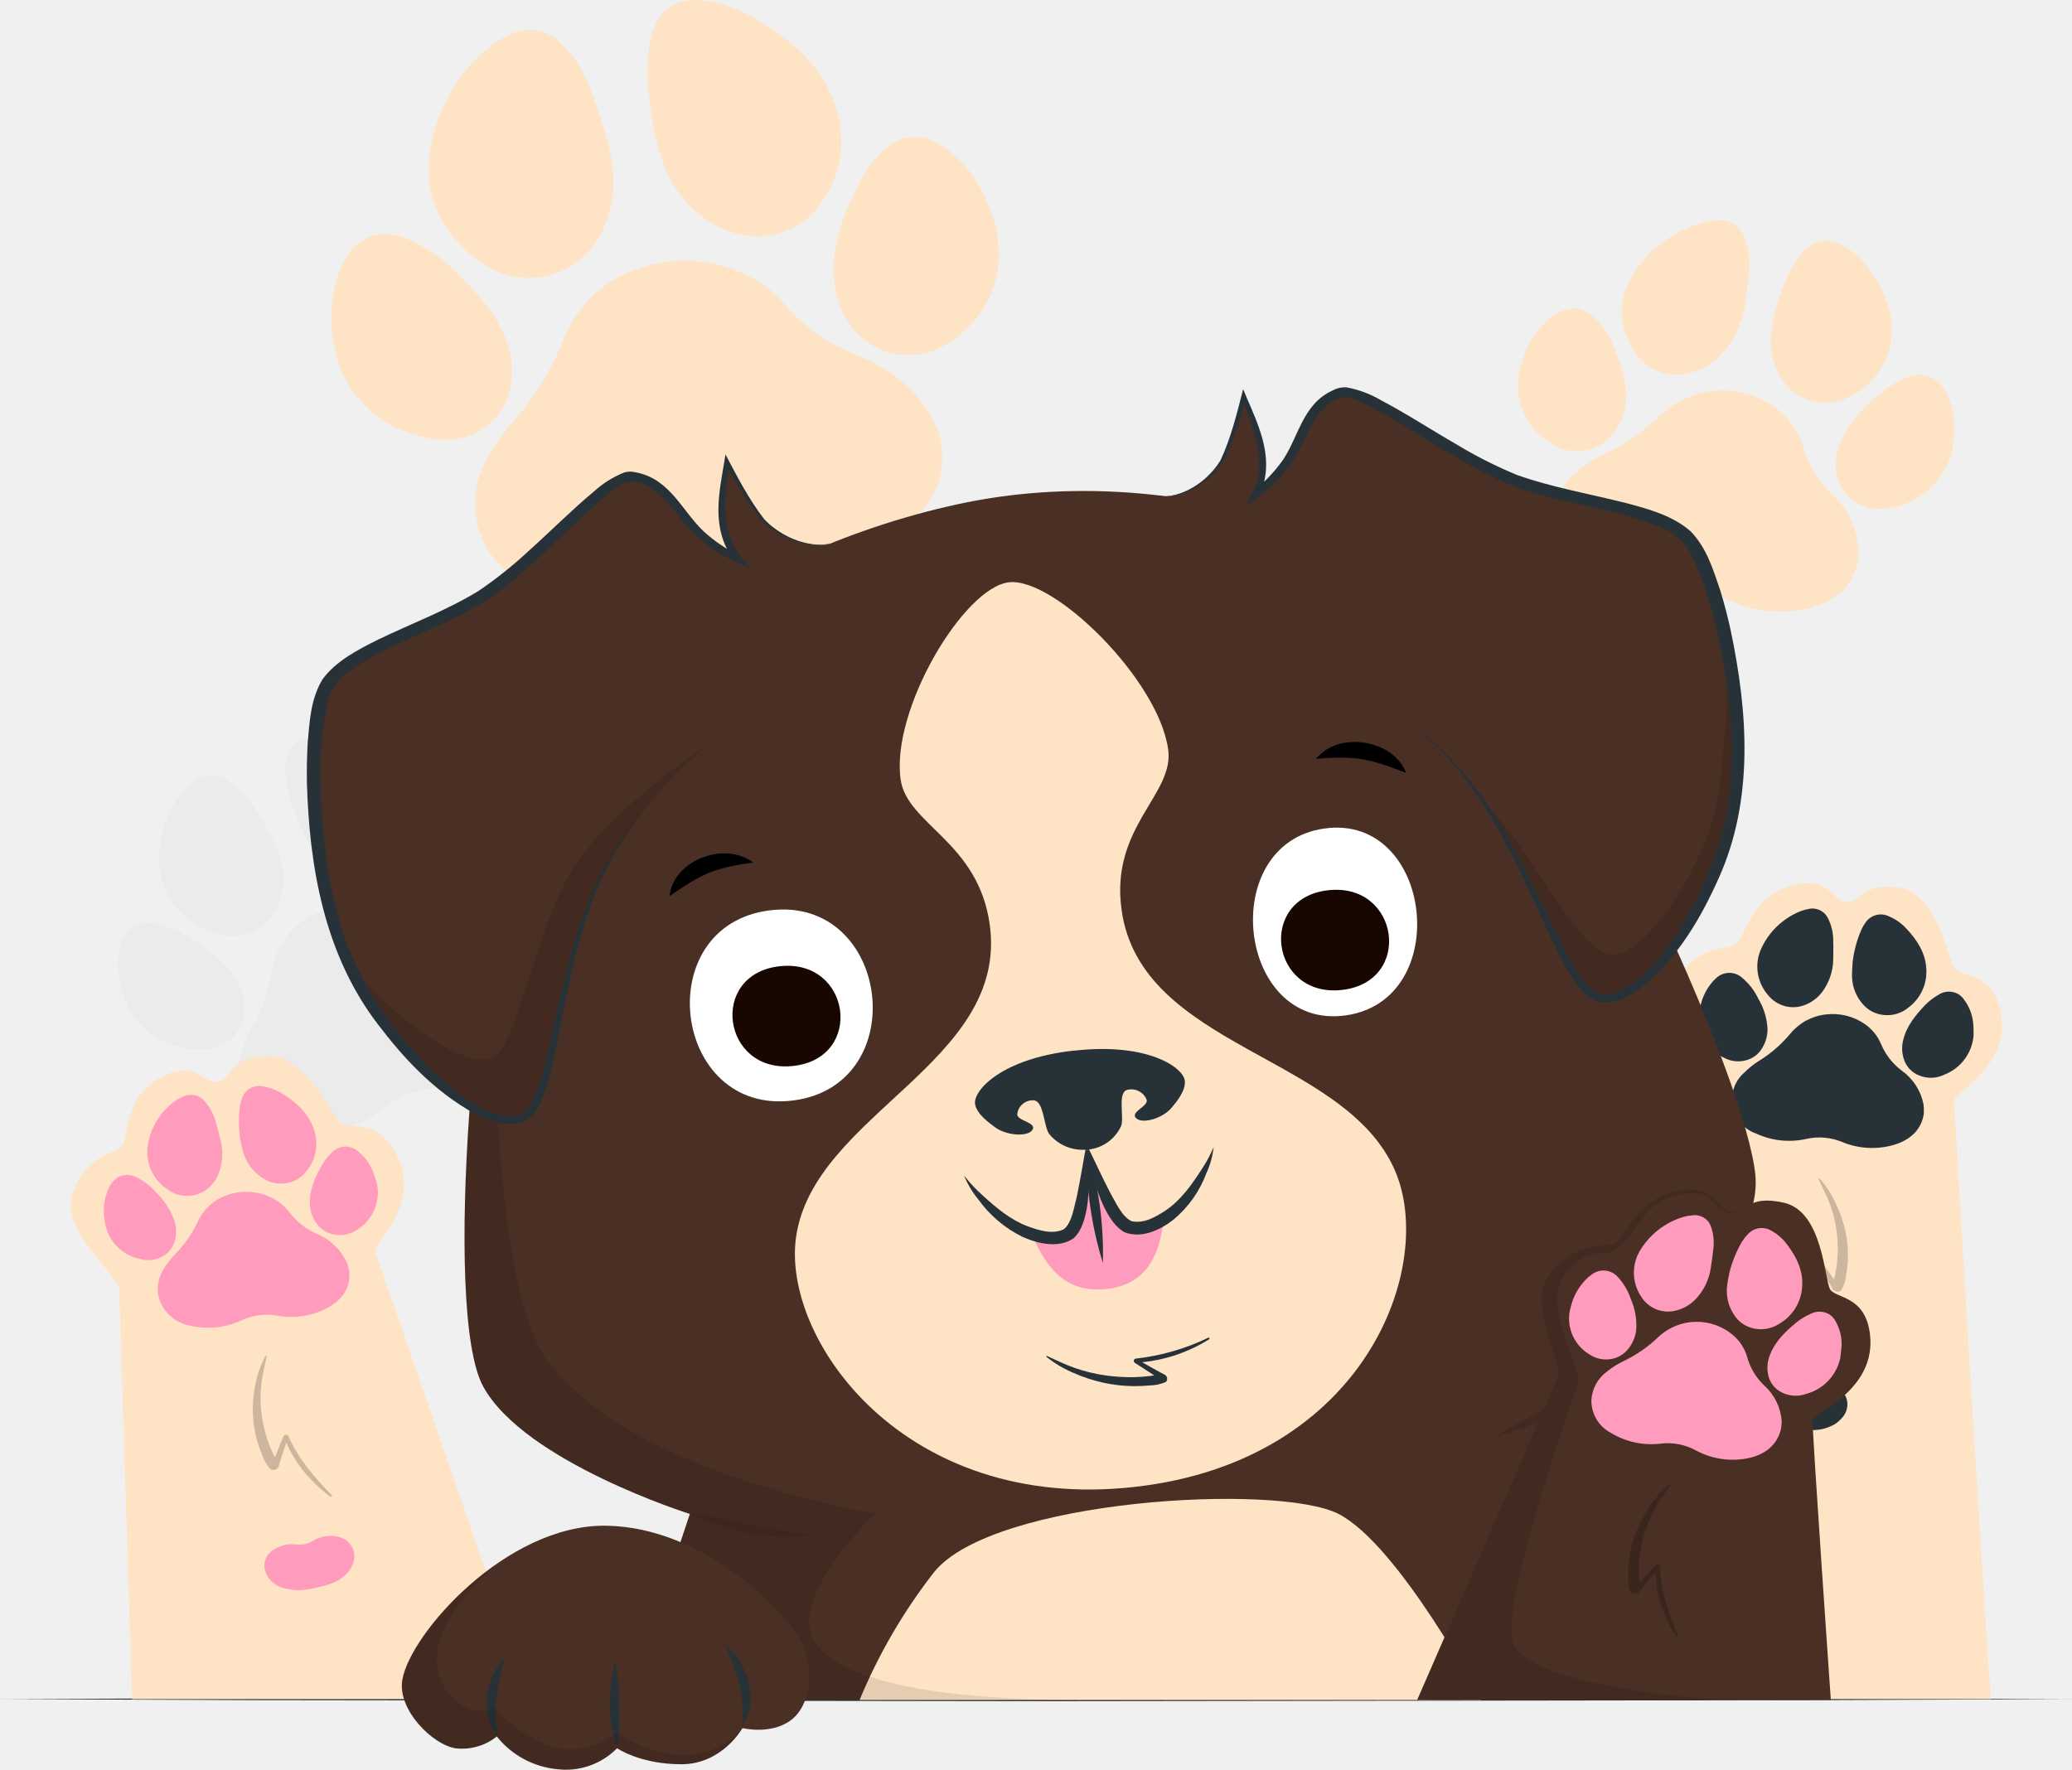
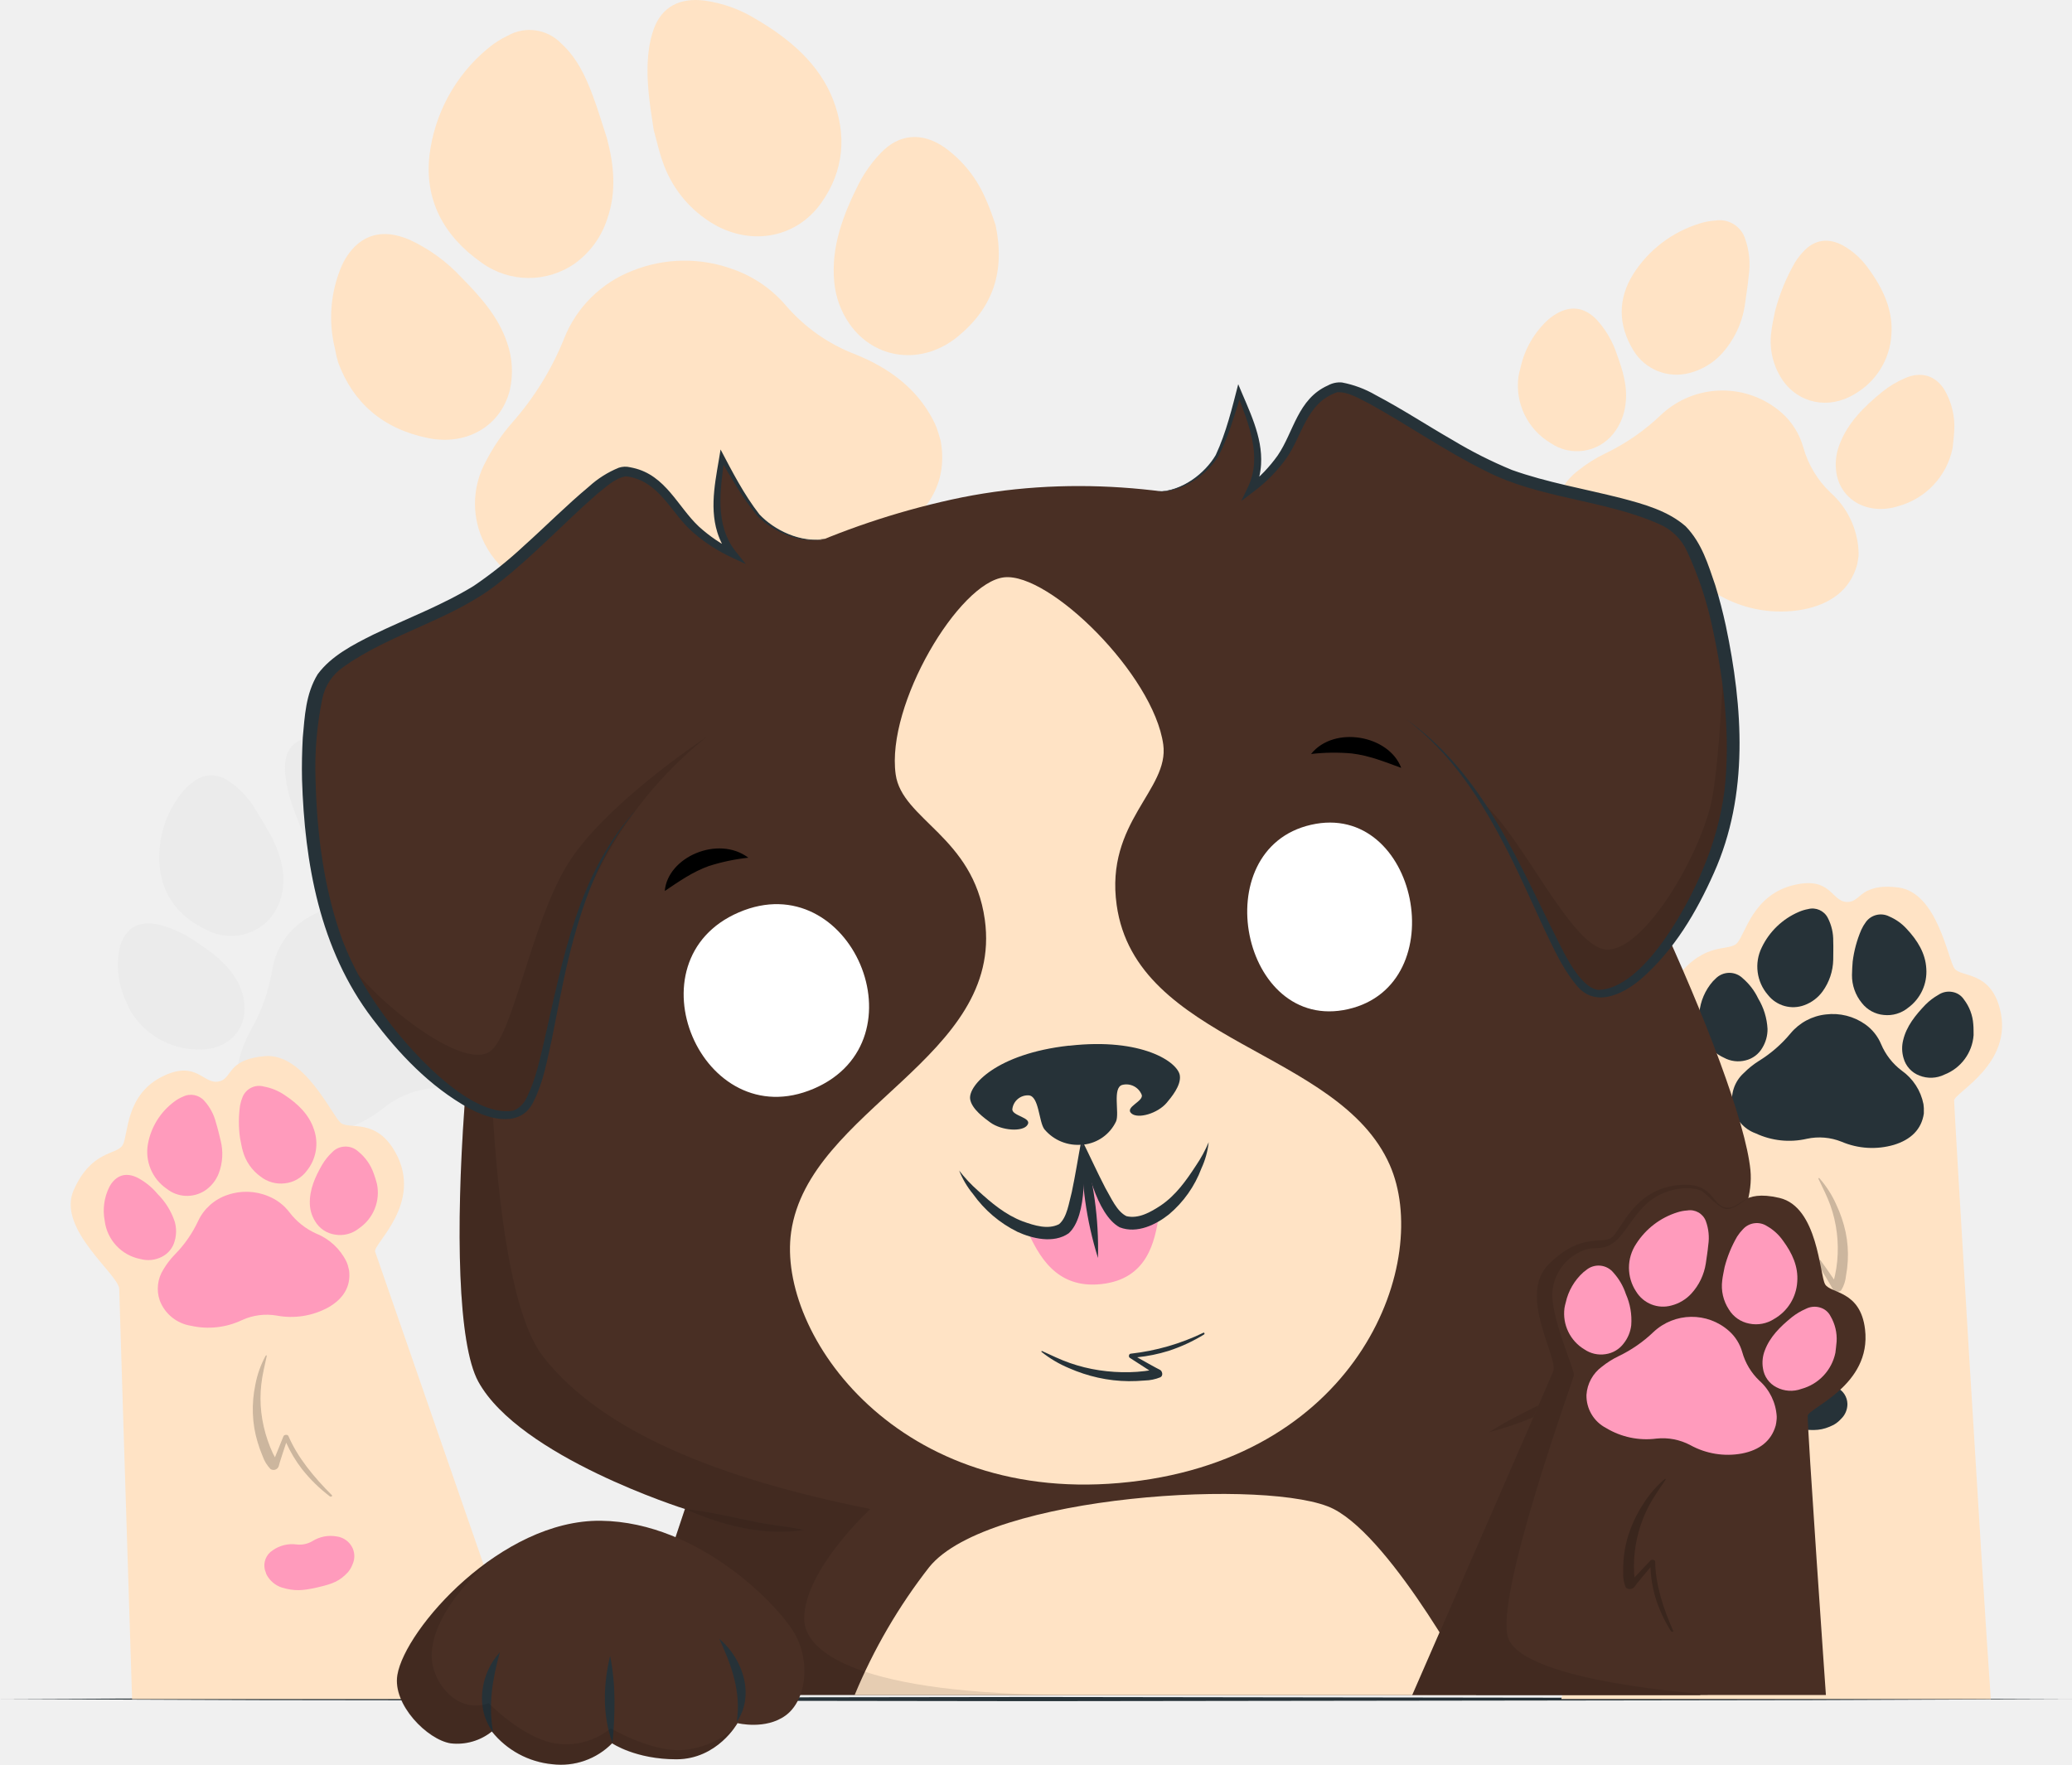
- <svg xmlns="http://www.w3.org/2000/svg" width="420.364" height="359.102" viewBox="0 0 420.364 359.102">
+ <svg xmlns="http://www.w3.org/2000/svg" width="420.364" height="358.102" viewBox="0 0 420.364 358.102">
  <g id="Dog_paw-cuate" data-name="Dog paw-cuate" transform="translate(-27.65 -43.833)">
    <g id="freepik--background-complete--inject-54" transform="translate(51.564 43.833)">
      <path id="Path_31" data-name="Path 31" d="M407.793,119.838c.151-1.446.51-2.876.775-4.313a39.827,39.827,0,0,1,4.074-9.92,14.456,14.456,0,0,1,1.891-2.391c2.25-2.254,4.944-2.552,7.817-1a15.807,15.807,0,0,1,5.161,4.688c2.987,4.058,5.038,8.507,4.66,13.408a14.905,14.905,0,0,1-7.477,12.064c-5.275,3.216-11.485,1.889-14.737-3.046a14.054,14.054,0,0,1-2.165-9.486Z" transform="translate(-72.361 -52.402)" fill="#ffe3c5" />
      <path id="Path_32" data-name="Path 32" d="M378.073,122.769c-3.1-5.1-3.214-10.413,0-15.518a24.452,24.452,0,0,1,13.395-10.209,13.286,13.286,0,0,1,3.186-.613,5.461,5.461,0,0,1,6.012,3.454,15.844,15.844,0,0,1,.8,7.81c-.189,1.982-.52,3.956-.785,5.955a18.848,18.848,0,0,1-4.726,9.852,13.338,13.338,0,0,1-6.456,3.854,10.244,10.244,0,0,1-11.428-4.585Z" transform="translate(-70.612 -51.675)" fill="#ffe3c5" />
      <path id="Path_33" data-name="Path 33" d="M360.048,144.714a13.607,13.607,0,0,1-6.513-13.433,15.253,15.253,0,0,1,.416-1.812,18.528,18.528,0,0,1,5.691-9.852,10.12,10.12,0,0,1,.945-.715c3.2-2.2,6.248-1.931,8.886.851a19.3,19.3,0,0,1,4.036,6.959c1.2,3.284,2.231,6.6,1.749,10.132a11.759,11.759,0,0,1-2.448,5.955A9.447,9.447,0,0,1,360.048,144.714Z" transform="translate(-69.394 -54.819)" fill="#ffe3c5" />
      <path id="Path_34" data-name="Path 34" d="M422.952,170.593c-.057.527-.161,1.055-.274,1.7-1.418,5.1-5.284,8.014-10.956,9.12a25.2,25.2,0,0,1-16.8-2.756,19.055,19.055,0,0,0-11.012-2.127c-5.889.57-11.457-.349-16.382-3.445-4.131-2.595-6.617-6.108-6.371-10.8a12.432,12.432,0,0,1,4.982-9.12,28.449,28.449,0,0,1,5.4-3.4,43.479,43.479,0,0,0,11.343-7.844,18.208,18.208,0,0,1,24.577-.34,14.628,14.628,0,0,1,4.282,6.9,20.237,20.237,0,0,0,5.53,9.214,16.944,16.944,0,0,1,5.672,11.613A8.021,8.021,0,0,1,422.952,170.593Z" transform="translate(-69.815 -57.735)" fill="#ffe3c5" />
      <path id="Path_35" data-name="Path 35" d="M445.348,148.127a15.39,15.39,0,0,1-11.05,11.766c-5.946,1.863-11.561-1.072-12.506-6.67a11.064,11.064,0,0,1,.6-5.8c1.645-4.432,5.019-7.759,8.763-10.8a20.142,20.142,0,0,1,4.481-2.688c3.346-1.472,6.258-.561,8.073,2.357a14.7,14.7,0,0,1,1.976,8.286C445.612,145.941,445.423,147.3,445.348,148.127Z" transform="translate(-73.126 -57.177)" fill="#ffe3c5" />
      <path id="Path_36" data-name="Path 36" d="M169.711,76.678c-.766-2.118-1.229-4.322-1.834-6.483-.822-5.368-1.7-10.728-1-16.164a20.152,20.152,0,0,1,1.04-4.39c1.626-4.39,5.19-6.321,10.285-5.691a26.978,26.978,0,0,1,10.4,3.743c6.938,4.067,12.808,9.112,15.625,16.258s2.316,14.463-2.335,21.022c-5.208,7.4-14.831,8.941-22.734,3.8A23.5,23.5,0,0,1,169.711,76.678Z" transform="translate(-59.17 -43.833)" fill="#ffe3c5" />
      <path id="Path_37" data-name="Path 37" d="M130.379,98.2c-7.817-5.487-11.561-12.846-10.568-21.737a33.3,33.3,0,0,1,11.854-21.737,18.47,18.47,0,0,1,4.055-2.595,8.944,8.944,0,0,1,10.786,1.548c3.223,2.944,4.963,6.678,6.4,10.515,1.087,2.876,1.947,5.828,2.911,8.746,1.456,5.479,1.966,10.932.057,16.4a17.948,17.948,0,0,1-6.447,8.941A16.31,16.31,0,0,1,130.379,98.2Z" transform="translate(-56.599 -44.902)" fill="#ffe3c5" />
      <path id="Path_38" data-name="Path 38" d="M118.383,141.057c-9.273-1.889-15.219-7.231-18.225-15.313a20.8,20.8,0,0,1-.643-2.765,26.42,26.42,0,0,1,1.371-16.913,13.65,13.65,0,0,1,.785-1.506c3-4.841,7.458-6.134,13.016-3.718a33.423,33.423,0,0,1,10.4,7.555c3.9,3.947,7.562,8.04,9.311,13.246a17.341,17.341,0,0,1,.577,9.656C133.214,138.5,126.333,142.682,118.383,141.057Z" transform="translate(-55.455 -52.165)" fill="#ffe3c5" />
      <path id="Path_39" data-name="Path 39" d="M223.267,139.946c.284.783.492,1.574.8,2.6,1.427,7.878-1.995,14.148-9.207,18.81-7.609,4.917-16.306,6.279-25.437,5.334a29.232,29.232,0,0,0-16.883,3.063c-7.865,4.024-16.3,5.785-25.305,4.143-7.562-1.378-13.376-4.96-16.24-11.647a17.793,17.793,0,0,1,.813-15.526,38.382,38.382,0,0,1,5.256-7.759,59.119,59.119,0,0,0,10.644-17.236,24.3,24.3,0,0,1,13.77-13.655,28.437,28.437,0,0,1,20.487-.314,25.013,25.013,0,0,1,10.682,7.325,35.045,35.045,0,0,0,14.009,9.894c6.9,2.748,12.468,6.9,15.786,13.187a13.861,13.861,0,0,1,.822,1.778Z" transform="translate(-57.143 -53.113)" fill="#ffe3c5" />
      <path id="Path_40" data-name="Path 40" d="M239.419,94.359c1.966,9.358-.454,16.683-7.562,22.562-7.241,6.015-16.949,4.841-22.072-2.493a17.6,17.6,0,0,1-3.091-8.507c-.69-7.121,1.8-13.612,4.991-19.959a26.908,26.908,0,0,1,4.462-6.227c3.7-3.9,8.394-4.254,12.912-1.114a24.707,24.707,0,0,1,8.385,10.532C238.369,91.117,238.974,93.159,239.419,94.359Z" transform="translate(-61.356 -48.71)" fill="#ffe3c5" />
      <path id="Path_41" data-name="Path 41" d="M93.953,241.593c-.794-1.268-1.408-2.62-2.1-3.939-1.3-3.352-2.618-6.678-2.949-10.209a12.7,12.7,0,0,1,0-2.935c.416-3,2.42-4.654,5.776-4.832a18.169,18.169,0,0,1,7.212,1.191c5.019,1.8,9.509,4.364,12.289,8.618a13.93,13.93,0,0,1,1.5,13.748c-2.288,5.351-8.233,7.444-14.037,5.062a16.239,16.239,0,0,1-7.695-6.7Z" transform="translate(-54.912 -70.077)" fill="#ebebeb" />
      <path id="Path_42" data-name="Path 42" d="M71.821,260.315c-5.795-2.62-9.235-6.9-9.869-12.761a20.841,20.841,0,0,1,4.5-15.313,11.167,11.167,0,0,1,2.231-2.135,5.864,5.864,0,0,1,7.127-.255,18.142,18.142,0,0,1,5.605,5.955c1.106,1.7,2.08,3.514,3.119,5.275,1.711,3.343,2.836,6.806,2.373,10.515a11.269,11.269,0,0,1-2.836,6.474,10.569,10.569,0,0,1-12.251,2.246Z" transform="translate(-53.434 -71.435)" fill="#ebebeb" />
      <path id="Path_43" data-name="Path 43" d="M69.454,289.662A16.023,16.023,0,0,1,55.6,282.005a15.813,15.813,0,0,1-.813-1.7,17.428,17.428,0,0,1-1.531-11.009,7.99,7.99,0,0,1,.293-1.055c1.229-3.454,3.9-4.79,7.808-3.888a23.223,23.223,0,0,1,7.713,3.624c3.063,2.076,6.012,4.254,7.855,7.41a11.512,11.512,0,0,1,1.739,6.125C78.6,286.31,74.786,289.781,69.454,289.662Z" transform="translate(-52.949 -76.706)" fill="#ebebeb" />
      <path id="Path_44" data-name="Path 44" d="M136.733,275.755c.293.459.529.944.879,1.574,2.042,4.883.737,9.3-3.214,13.119-4.178,4.033-9.557,5.913-15.55,6.364a18.6,18.6,0,0,0-10.4,3.9,24.755,24.755,0,0,1-15.635,5.589c-5.038,0-9.283-1.642-12.071-5.6a11.682,11.682,0,0,1-1.692-10.047,24.056,24.056,0,0,1,2.259-5.581A36.874,36.874,0,0,0,85.679,272.8a15.008,15.008,0,0,1,6.887-10.358,18.372,18.372,0,0,1,13.106-2.565,17.3,17.3,0,0,1,7.9,3.462,24.155,24.155,0,0,0,10.4,4.73,20.1,20.1,0,0,1,12,6.627A9.712,9.712,0,0,1,136.733,275.755Z" transform="translate(-54.351 -76.036)" fill="#ebebeb" />
      <path id="Path_45" data-name="Path 45" d="M140.834,244.234c2.59,5.751,2.089,10.745-1.607,15.313a9.722,9.722,0,0,1-14.5.953,11.965,11.965,0,0,1-3.2-5.1c-1.456-4.492-.794-8.958.35-13.374a16.49,16.49,0,0,1,1.976-4.509c1.815-2.935,4.726-3.684,8.12-2.212a17.159,17.159,0,0,1,6.872,5.785C139.681,242.278,140.362,243.511,140.834,244.234Z" transform="translate(-56.656 -72.301)" fill="#ebebeb" />
    </g>
    <g id="freepik--Table--inject-54" transform="translate(27.65 388.179)">
      <path id="Path_46" data-name="Path 46" d="M27.65,449.015l52.538-.2,52.548-.077,105.1-.145,105.1.145,52.548.077,52.538.2-52.538.213-52.548.077-105.1.136-105.1-.145-52.548-.068Z" transform="translate(-27.65 -448.59)" fill="#263238" />
    </g>
    <g id="freepik--paw-2--inject-54" transform="translate(344.411 223.039)">
      <path id="Path_47" data-name="Path 47" d="M442.437,298.617c0,1.344,5.539,94.339,7.439,121.427H362.75c4.594-19.329,26.846-123.562,27.243-125.111.747-2.858-9.15-14.522-3.687-21.481,5.672-7.274,10.4-5,12.1-6.806s3.195-9.971,11.806-11.851c7.288-1.591,7.3,3.335,10.4,3.5,1.834.094,2.42-1.336,4.254-2.306h.047a.094.094,0,0,1,.066,0h0c1.248-.621,3.053-1.021,6.125-.63,8.007,1.021,10.067,14.7,11.438,16.479s7.26.459,9.2,8.227C454.565,291.2,442.389,297,442.437,298.617Z" transform="translate(-362.75 -254.479)" fill="#ffe3c5" />
      <path id="Path_48" data-name="Path 48" d="M411.209,355.132c2.741-4.3,5.048-8.865,5.832-13.425.066-.366.766-.459,1-.128.633.9,2.42,3.4,2.675,3.828.076-.281.151-.561.208-.851a24.624,24.624,0,0,0,.444-2.842,27.028,27.028,0,0,0-.066-5.734,26.229,26.229,0,0,0-1.314-5.615c-.662-1.855-1.6-3.633-2.448-5.445a.132.132,0,0,1,.217-.068,20.916,20.916,0,0,1,3.431,5.368,25.584,25.584,0,0,1,1.891,5.581,22.351,22.351,0,0,1,.435,5.828,23.485,23.485,0,0,1-.359,3.02,6.91,6.91,0,0,1-.945,2.893c-.406.6-1.569.281-1.768-.221-.113-.306-2.259-3.871-2.6-4.39a24.688,24.688,0,0,1-1.891,5.811,29.146,29.146,0,0,1-4.273,6.517C411.492,355.464,411.086,355.319,411.209,355.132Z" transform="translate(-365.401 -264.977)" opacity="0.2" />
      <path id="Path_49" data-name="Path 49" d="M425.13,274.218c0-.91.085-1.821.142-2.722a23.8,23.8,0,0,1,1.739-6.415,8.692,8.692,0,0,1,.945-1.608,3.753,3.753,0,0,1,4.726-1.123,10.23,10.23,0,0,1,3.573,2.552c2.165,2.323,3.781,4.926,3.951,8.014a9.042,9.042,0,0,1-3.687,7.963,6.658,6.658,0,0,1-4.932,1.466,6.349,6.349,0,0,1-4.445-2.419,8.838,8.838,0,0,1-2.013-5.708Z" transform="translate(-366.164 -255.594)" fill="#263238" />
      <path id="Path_50" data-name="Path 50" d="M406.965,278.066a8.775,8.775,0,0,1-1.257-9.622,14.8,14.8,0,0,1,7.5-7.214,8.147,8.147,0,0,1,1.891-.578,3.489,3.489,0,0,1,4,1.753,9.934,9.934,0,0,1,1.115,4.79c.047,1.242,0,2.484,0,3.726a11.381,11.381,0,0,1-2.146,6.415,7.946,7.946,0,0,1-3.687,2.8A6.513,6.513,0,0,1,406.965,278.066Z" transform="translate(-365.052 -255.384)" fill="#263238" />
      <path id="Path_51" data-name="Path 51" d="M397.344,293.089a8.729,8.729,0,0,1-5.1-7.912,9.434,9.434,0,0,1,.113-1.149,11.29,11.29,0,0,1,2.77-6.457,5.433,5.433,0,0,1,.51-.5,3.9,3.9,0,0,1,5.568-.06,12.371,12.371,0,0,1,3.1,4.075,13.256,13.256,0,0,1,1.891,6.168,7.194,7.194,0,0,1-1.049,3.828,5.381,5.381,0,0,1-3.406,2.556,6.011,6.011,0,0,1-4.392-.548Z" transform="translate(-364.364 -257.672)" fill="#263238" />
      <path id="Path_52" data-name="Path 52" d="M438.3,304.781v1.106c-.473,3.224-2.637,5.309-6.069,6.355a15.805,15.805,0,0,1-10.634-.638,12.05,12.05,0,0,0-7-.6,15.971,15.971,0,0,1-10.4-1.089,7.272,7.272,0,0,1-2.439-12.234,17.193,17.193,0,0,1,3.072-2.467,26.241,26.241,0,0,0,6.428-5.589,10.805,10.805,0,0,1,7.151-3.844,11.4,11.4,0,0,1,8.02,2.023,9.329,9.329,0,0,1,3.2,4.007,13.108,13.108,0,0,0,4.169,5.36,10.892,10.892,0,0,1,4.424,6.806C438.259,304.262,438.288,304.518,438.3,304.781Z" transform="translate(-364.755 -259.138)" fill="#263238" />
      <path id="Path_53" data-name="Path 53" d="M450.391,289.182a9.31,9.31,0,0,1-5.917,8.006,6.235,6.235,0,0,1-5.072.2,5.264,5.264,0,0,1-3.218-3.535,6.87,6.87,0,0,1-.085-3.633c.671-2.858,2.5-5.1,4.575-7.265a12.068,12.068,0,0,1,2.571-1.948,3.821,3.821,0,0,1,2.833-.588,3.519,3.519,0,0,1,2.357,1.532,9.3,9.3,0,0,1,1.891,5C450.41,287.8,450.372,288.663,450.391,289.182Z" transform="translate(-366.753 -258.341)" fill="#263238" />
      <path id="Path_54" data-name="Path 54" d="M428.621,256.15h0a1.257,1.257,0,0,0-.151.077Z" transform="translate(-366.347 -254.728)" />
      <path id="Path_55" data-name="Path 55" d="M404.67,376.686a2.468,2.468,0,0,1,.047-.562,3.978,3.978,0,0,1,3.044-3.182,6.962,6.962,0,0,1,5.019.459,5.193,5.193,0,0,0,3.29.408,6.959,6.959,0,0,1,4.906.689,3.743,3.743,0,0,1,2.108,3.284,4.134,4.134,0,0,1-1.276,3.037,6.108,6.108,0,0,1-1.522,1.225c-2.3,1.157-3.838,1.217-7,.851s-4.632-.783-6.674-2.263a4.85,4.85,0,0,1-1.891-3.556A1.316,1.316,0,0,1,404.67,376.686Z" transform="translate(-365.044 -272.12)" fill="#263238" />
    </g>
    <g id="freepik--paw-1--inject-54" transform="translate(41.986 258.121)">
      <path id="Path_56" data-name="Path 56" d="M136.052,426.2H55.279c-1.106-34.779-2.6-82.063-2.609-83.186,0-2.927-12.723-12.149-9.254-20.069,3.677-8.269,8.8-7.078,9.973-9.2s.473-10.362,8.347-14.029c6.617-3.1,7.969,1.7,11.012,1.183,1.805-.3,2-1.821,3.526-3.148l.132-.111h0c1.04-.851,2.694-1.625,5.766-1.9,8.044-.732,13.659,12.123,15.455,13.552s7.175-1.1,11.107,6.032c5.672,10.286-4.613,18.529-4.15,20.086C104.953,336.5,124.7,393.47,136.052,426.2Z" transform="translate(-42.816 -295.715)" fill="#ffe3c5" />
      <path id="Path_58" data-name="Path 58" d="M97.97,395.5c-3.687-3.684-7-7.708-8.838-12.03-.151-.34-.86-.3-1.011.068-.406,1-1.56,3.82-1.72,4.254-.142-.255-.284-.51-.406-.766a24.711,24.711,0,0,1-1.087-2.705,26.983,26.983,0,0,1-1.276-5.606,25.36,25.36,0,0,1,0-5.743c.208-1.94.709-3.854,1.115-5.794,0-.077-.18-.1-.227,0a19.862,19.862,0,0,0-2.1,5.9,24.2,24.2,0,0,0-.5,5.811,22.665,22.665,0,0,0,.945,5.768,25.449,25.449,0,0,0,1.021,2.867,7.334,7.334,0,0,0,1.6,2.646,1.11,1.11,0,0,0,1.673-.553c.047-.315,1.314-4.211,1.522-4.781a26.63,26.63,0,0,0,3.186,5.326,31.406,31.406,0,0,0,5.672,5.564C97.771,395.874,98.131,395.661,97.97,395.5Z" transform="translate(-44.955 -306.371)" opacity="0.2" />
      <path id="Path_59" data-name="Path 59" d="M79.733,316.105c-.255-.851-.388-1.787-.577-2.68a23.406,23.406,0,0,1,0-6.6,8.5,8.5,0,0,1,.529-1.77,3.621,3.621,0,0,1,4.339-2.076,10.974,10.974,0,0,1,4.15,1.7c2.722,1.8,4.982,3.973,5.955,6.942a8.72,8.72,0,0,1-1.484,8.507,6.323,6.323,0,0,1-4.4,2.483,6.676,6.676,0,0,1-4.958-1.394A9.474,9.474,0,0,1,79.733,316.105Z" transform="translate(-44.792 -296.78)" fill="#ff9bbc" />
      <path id="Path_60" data-name="Path 60" d="M63.172,324.009a9.066,9.066,0,0,1-3.781-9.077,13.767,13.767,0,0,1,5.379-8.61,7.407,7.407,0,0,1,1.72-.978,3.62,3.62,0,0,1,4.348.851,10.323,10.323,0,0,1,2.354,4.415c.369,1.191.652,2.416.945,3.624a11.085,11.085,0,0,1-.388,6.687,7.386,7.386,0,0,1-2.836,3.505,6.643,6.643,0,0,1-7.742-.417Z" transform="translate(-43.714 -297.095)" fill="#ff9bbc" />
      <path id="Path_61" data-name="Path 61" d="M57.34,341.135a9.038,9.038,0,0,1-7.231-7.767,10.829,10.829,0,0,1,.945-6.866,5.736,5.736,0,0,1,.359-.6c1.342-1.906,3.2-2.34,5.4-1.242a13.419,13.419,0,0,1,4.036,3.292,14.136,14.136,0,0,1,3.46,5.581,7.094,7.094,0,0,1,0,3.948,5,5,0,0,1-2.592,3.2A6.021,6.021,0,0,1,57.34,341.135Z" transform="translate(-43.204 -299.946)" fill="#ff9bbc" />
      <path id="Path_62" data-name="Path 62" d="M100.068,343c.095.323.161.655.265,1.08.378,3.241-1.172,5.726-4.225,7.478a15.769,15.769,0,0,1-10.5,1.65,12.023,12.023,0,0,0-6.957.9,15.982,15.982,0,0,1-10.4,1.174,8.106,8.106,0,0,1-6.324-5.1,7.276,7.276,0,0,1,.718-6.313,16.028,16.028,0,0,1,2.335-3.054,24.4,24.4,0,0,0,4.726-6.806,10.088,10.088,0,0,1,5.962-5.282,11.6,11.6,0,0,1,8.359.3,10.05,10.05,0,0,1,4.206,3.241,14.083,14.083,0,0,0,5.454,4.322,11.631,11.631,0,0,1,6.106,5.692,5.422,5.422,0,0,1,.274.723Z" transform="translate(-43.839 -300.547)" fill="#ff9bbc" />
      <path id="Path_63" data-name="Path 63" d="M107.762,324.865a8.762,8.762,0,0,1-3.639,9.035,6.108,6.108,0,0,1-4.868,1.275,5.644,5.644,0,0,1-4.056-2.738,7.077,7.077,0,0,1-1.049-3.48c-.1-2.91,1.078-5.513,2.533-8.023a11.334,11.334,0,0,1,1.976-2.45,3.674,3.674,0,0,1,2.6-1.172,3.736,3.736,0,0,1,2.694.984,9.919,9.919,0,0,1,3.148,4.458A21.693,21.693,0,0,1,107.762,324.865Z" transform="translate(-45.625 -298.938)" fill="#ff9bbc" />
      <path id="Path_64" data-name="Path 64" d="M78.383,298h0l-.123.111Z" transform="translate(-44.756 -296.056)" />
      <path id="Path_65" data-name="Path 65" d="M84.682,417.6c-.066-.162-.113-.323-.189-.536a3.64,3.64,0,0,1,1.569-3.956,6.828,6.828,0,0,1,4.859-1.2,5.144,5.144,0,0,0,3.242-.689,6.919,6.919,0,0,1,4.849-.944,4.15,4.15,0,0,1,3.28,2.382,3.976,3.976,0,0,1,0,3.25,5.515,5.515,0,0,1-.945,1.633c-1.692,1.821-3.1,2.374-6.192,3.08s-4.641.766-7.137.06a5.421,5.421,0,0,1-3.214-2.705,2.663,2.663,0,0,1-.123-.374Z" transform="translate(-45.09 -312.798)" fill="#ff9bbc" />
    </g>
-     <g id="freepik--Dog--inject-54" transform="translate(89.899 122.429)">
+     <g id="freepik--Dog--inject-54" transform="translate(88.899 121.429)">
      <path id="Path_66" data-name="Path 66" d="M160.491,406.253l12.572-37.739s-33.529-10.558-41.913-25.837-1.465-93.922,6.919-116.748,42.755-52.057,89.064-62.241,94.093,9.784,111.9,29.963,48.3,87.006,50.194,106.054-32.064,41.644-32.064,41.644l21.9,64.912Z" transform="translate(-95.355 -139.908)" fill="#492f24" />
      <g id="Group_52" data-name="Group 52" transform="translate(77.708 201.434)" opacity="0.1">
        <path id="Path_67" data-name="Path 67" d="M175.71,404.928c5.142.536,10.086,1.8,15.124,2.79,3,.544,6.05.851,9.094,1.455-8.328,1.293-16.769-.944-24.208-4.254Z" transform="translate(-175.71 -377.756)" />
        <path id="Path_68" data-name="Path 68" d="M348.34,384.56c4.188-2.714,8.772-4.773,13.234-7.087,2.647-1.412,5.076-2.995,7.713-4.483-4.982,6.125-13.016,9.477-20.919,11.57Z" transform="translate(-185.157 -372.99)" />
      </g>
      <path id="Path_69" data-name="Path 69" d="M338.23,442.133s-16.656-31.418-28.916-37.739-70.083-3.054-82.05,11.791a111.508,111.508,0,0,0-15.124,25.948Z" transform="translate(-99.995 -175.787)" fill="#ffe3c5" />
      <path id="Path_70" data-name="Path 70" d="M267.189,366.27c-46.914,5.275-71.671-30.091-68.693-50.739,3.6-24.961,43.171-35.34,39.286-63.381-2.344-16.862-16.807-20.273-18.083-29.461-1.966-14.148,12.827-38.981,22.015-39.985s30.305,19.771,32.272,33.919c1.276,9.188-11.816,15.7-9.453,32.558,3.895,28.032,45.09,29.342,55.4,52.746C328.462,321.24,314.113,360.995,267.189,366.27Z" transform="translate(-99.236 -143.15)" fill="#ffe3c5" />
-       <path id="Path_71" data-name="Path 71" d="M203.364,280.89c-24.482,3.1-19.764,41.69,4.754,38.58S227.869,277.78,203.364,280.89Z" transform="translate(-109.487 -174.758)" fill="#fff" />
+       <path id="Path_71" data-name="Path 71" d="M203.364,280.89c-24.482,3.1-19.764,41.69,4.754,38.58S227.869,277.78,203.364,280.89Z" transform="translate(-184.258 -106.418) rotate(-16)" fill="#fff" />
      <path id="Path_72" data-name="Path 72" d="M183.37,265.476c.548-6.968,10.871-11.409,16.958-6.806a40.9,40.9,0,0,0-8.044,1.7c-3.318,1.2-5.917,3.054-8.914,5.053Z" transform="translate(-109.755 -162.223)" />
      <path id="Path_73" data-name="Path 73" d="M322.941,248.292c-3.45-1.268-6.485-2.493-10.02-2.927a40.791,40.791,0,0,0-8.271.111C309.329,239.631,320.464,241.656,322.941,248.292Z" transform="translate(-99.917 -170.072)" />
-       <path id="Path_74" data-name="Path 74" d="M311.084,267.227c-21.974,3.046-17.748,40.986,4.269,37.928S333.09,264.169,311.084,267.227Z" transform="translate(-104.616 -177.711)" fill="#fff" />
+       <path id="Path_74" data-name="Path 74" d="M311.084,267.227c-21.974,3.046-17.748,40.986,4.269,37.928S333.09,264.169,311.084,267.227Z" transform="matrix(0.996, -0.087, 0.087, 0.996, -128.367, -149.323)" fill="#fff" />
      <path id="Path_75" data-name="Path 75" d="M275.9,332.176c-.851,5.283-2.278,12.906-11.646,13.961s-12.837-6.023-15.124-10.949c0,0,4.859,1.548,7.77-.681s3.271-17.687,3.271-17.687,4.566,14.905,8,16.428S275.9,332.176,275.9,332.176Z" transform="translate(-102.02 -163.173)" fill="#ff9bbc" />
      <path id="Path_76" data-name="Path 76" d="M264.17,340.941a72.683,72.683,0,0,1-3.261-23.481,72.876,72.876,0,0,1,3.261,23.481Z" transform="translate(-102.663 -163.268)" fill="#263238" />
      <path id="Path_77" data-name="Path 77" d="M279.466,300.428c.284,2.059-1.787,4.458-2.666,5.521-1.843,2.178-5.8,3.309-7.127,2.186-1.541-1.293,2.581-2.484,2.042-3.837a3.355,3.355,0,0,0-3.932-1.974c-2.042.578-.539,5.674-1.248,7.384a8.29,8.29,0,0,1-6.617,4.73h-.208a8.821,8.821,0,0,1-7.723-3.114c-1.153-1.5-1.068-6.806-3.223-6.883a3.171,3.171,0,0,0-3.28,2.782c-.151,1.429,4.169,1.7,3.034,3.267-.945,1.378-5.133,1.157-7.505-.544-1.144-.851-3.781-2.705-4.093-4.756-.388-2.748,5.35-9.188,20-10.83h.208C271.771,292.712,279.088,297.68,279.466,300.428Z" transform="translate(-101.35 -159.772)" fill="#263238" />
      <path id="Path_78" data-name="Path 78" d="M234.52,323.06a29.923,29.923,0,0,0,3.857,4.126c2.7,2.467,5.568,4.9,9.122,6.245,2.382.851,5.086,1.7,7.326.561,1.654-1.37,2.013-4.432,2.59-6.517.737-3.48,1.286-7.044,1.966-10.626.662,4.713,1.314,15.467-2.609,19-3.072,2.118-7.392,1.063-10.4-.315a24.2,24.2,0,0,1-8.99-7.657,18.1,18.1,0,0,1-2.836-4.807Z" transform="translate(-101.22 -163.177)" fill="#263238" />
      <path id="Path_79" data-name="Path 79" d="M286.627,317.354a17.088,17.088,0,0,1-1.475,5.3,22.467,22.467,0,0,1-6.617,9.358c-2.514,2-6.418,3.982-9.963,2.6-4.726-2.552-7.08-13.119-7.732-17.866,1.645,3.326,3.148,6.653,4.811,9.86,1.125,1.9,2.316,4.79,4.3,5.743,2.467.578,4.868-.808,6.938-2.161,3.091-2.093,5.19-5.1,7.137-8.074a27.009,27.009,0,0,0,2.618-4.815Z" transform="translate(-102.66 -163.162)" fill="#263238" />
      <path id="Path_80" data-name="Path 80" d="M285.1,362.877a45.284,45.284,0,0,1-14.737,4.254c-.4,0-.539.647-.2.851.945.6,3.545,2.3,3.951,2.552-.3.051-.6.1-.945.136q-1.528.187-3.072.221a36.114,36.114,0,0,1-6.144-.391A32.658,32.658,0,0,1,258,369.028c-1.957-.672-3.781-1.591-5.672-2.442-.085,0-.161.128-.085.187a23.214,23.214,0,0,0,5.568,3.292A31.648,31.648,0,0,0,263.7,372a29.945,29.945,0,0,0,6.22.715q1.638.008,3.271-.136a8.794,8.794,0,0,0,3.157-.655c.662-.323.388-1.353-.142-1.548-.321-.119-4.017-2.195-4.556-2.51a32.161,32.161,0,0,0,6.343-1.293,33.233,33.233,0,0,0,7.231-3.343C285.408,363.141,285.276,362.784,285.1,362.877Z" transform="translate(-102.189 -170.045)" fill="#263238" />
      <path id="Path_81" data-name="Path 81" d="M160.491,421.151l12.572-37.739s-33.529-10.558-41.913-25.837c-6.674-12.166-3.649-64.47,2.089-96.815-.2,12.761-.822,76.627,11.116,91.813s35.523,24.672,66.33,30.84c0,0-13.423,12.353-13.423,22.256,0,6.678,10.615,15.484,54.93,15.484Z" transform="translate(-95.355 -154.806)" opacity="0.1" />
      <path id="Path_82" data-name="Path 82" d="M369.525,376.47s4.339,37.79,2.666,46.842-37.3,15.109-37.3,15.109h55.535Z" transform="translate(-106.713 -172.076)" opacity="0.1" />
      <path id="Path_83" data-name="Path 83" d="M199.629,170.653c-3.923,1.063-10-1.48-12.827-4.211s-7.969-12.361-7.969-12.361-1.569,8.865-.728,13.016a15.487,15.487,0,0,0,2.93,6.6,29.631,29.631,0,0,1-10.058-7.733c-3.781-4.9-6.078-8.108-11.343-8.958s-20.541,18.861-32.584,25.463-24.577,10-29.133,16.411-4.188,36.582,3.148,54.695,27.025,36.582,35.826,33.758,3.507-23.549,16.92-49.573c10.3-19.993,24.577-28.883,24.577-28.883Z" transform="translate(-93.581 -138.883)" fill="#492f24" />
      <path id="Path_84" data-name="Path 84" d="M176.032,220.8a81.873,81.873,0,0,0-21.845,26.918c-13.4,26.024-8.11,46.749-16.911,49.573s-28.5-15.654-35.835-33.783c4.3,8.507,24.492,25.267,30.6,21.124,4.726-3.2,8.186-25.276,15.616-37.722C154.9,234.88,174.756,221.617,176.032,220.8Z" transform="translate(-93.937 -148.841)" opacity="0.1" />
      <path id="Path_85" data-name="Path 85" d="M199.551,170.375c-4.726,1.08-10.445-1.421-13.6-4.637A48.323,48.323,0,0,1,181.855,160c-1.238-1.974-2.42-3.973-3.564-6l.945-.128c-.822,6.355-2.089,13.612,2.325,19.108l1.995,2.484-2.987-1.4a33.1,33.1,0,0,1-7.732-5.045c-4.443-3.82-6.778-10.507-13.555-11.357-2.325.357-4.14,2.237-5.927,3.616-6.617,5.777-12.7,12.336-19.728,17.866-9.292,7.555-22.176,10.337-31.78,17.262A10.221,10.221,0,0,0,97.64,202.8a69.254,69.254,0,0,0-1.371,16.368c.274,11,1.664,22.2,5.473,32.669a63.979,63.979,0,0,0,8.092,14.743c4.452,6.347,17.563,21.532,26.647,19.78a5.079,5.079,0,0,0,2.609-2.595c1.891-3.726,2.7-7.878,3.658-11.91,3.715-16.164,6.74-33.758,18.839-46.868-7.723,8.839-11.343,19.831-14.018,30.627-1.3,5.453-2.288,10.958-3.4,16.462-.945,4.143-1.645,8.4-3.6,12.31-2.458,5.428-8.63,3.973-13.092,1.557-8.12-4.5-14.349-11.2-19.652-18.206C97.045,253.57,94.058,236,93.529,219.182c-.066-2.816,0-5.64.151-8.507.406-4.347.577-8.8,3.006-12.821,2.732-3.743,7.231-6.04,11.343-8.091,6.891-3.309,13.971-5.955,20.333-9.86a84.727,84.727,0,0,0,10.275-8.218c4.377-3.922,8.507-8.108,13.12-11.953a20.339,20.339,0,0,1,6.059-3.82,4.181,4.181,0,0,1,2.278-.085l.614.128c6.617,1.489,9.027,7.869,13.338,11.91a31.128,31.128,0,0,0,7.194,4.883l-.993,1.08a16.112,16.112,0,0,1-2.467-4.807c-1.7-5.5-.189-11.3.662-16.8,2.363,4.483,4.726,9.111,7.884,13.17,2.987,3.182,8.4,5.853,13.149,4.951Z" transform="translate(-93.503 -138.606)" fill="#263238" />
      <path id="Path_86" data-name="Path 86" d="M277.28,158.5c4.084.289,9.453-3.4,11.532-6.585s4.84-13.612,4.84-13.612,3.639,8.363,3.781,12.574a14.932,14.932,0,0,1-1.3,7.01,27.846,27.846,0,0,0,7.988-9.486c2.524-5.513,4.008-9.095,8.923-10.932s24.577,14.463,37.887,18.606,26.468,5.028,32.357,10.422,12.827,34.949,9.992,54.048-17.762,40.938-27.025,39.866-9.018-22.332-28.3-45.175c-14.812-17.551-30.873-23.489-30.873-23.489Z" transform="translate(-103.56 -136.382)" fill="#492f24" />
      <path id="Path_87" data-name="Path 87" d="M397.081,229.948c-2.836,19.1-17.714,40.946-26.988,39.883-8.4-.97-8.971-18.572-23.424-38.9a.237.237,0,0,1,0-.06c7.959,6.415,18.017,29.232,25.144,29.989s18.13-16.938,21.269-28.925c1.891-7.223,2.789-30.993,2.836-31.529C397.611,210.27,398.348,221.185,397.081,229.948Z" transform="translate(-107.357 -145.798)" opacity="0.1" />
      <path id="Path_88" data-name="Path 88" d="M277.28,158.331c4.83,0,9.519-3.684,11.674-7.367,2.136-4.577,3.318-9.545,4.566-14.378,2.136,5.207,4.991,10.583,4.632,16.283a14.924,14.924,0,0,1-1.267,5.164l-1.219-.851a29.63,29.63,0,0,0,5.87-6.151c3.252-4.764,4.046-11.468,10.19-14.2a4.944,4.944,0,0,1,2.836-.6,21.536,21.536,0,0,1,6.834,2.552c5.445,2.867,10.445,6.168,15.654,9.154a88.513,88.513,0,0,0,12,6.049c7.137,2.552,14.68,3.811,22.2,5.726,4.556,1.2,9.453,2.552,13.054,5.717,3.327,3.454,4.547,7.767,5.984,11.91.851,2.731,1.55,5.487,2.155,8.252,3.479,16.53,4.726,34.268-2.429,50.194-3.507,7.861-8.006,15.611-14.86,21.566-3.781,3.173-9.453,5.87-13.168,1-2.836-3.454-4.556-7.461-6.437-11.332-2.4-5.164-4.66-10.354-7.241-15.424-5.142-10.064-11.343-20.1-20.976-27.224,14.945,10.481,22.063,27.045,29.54,42.163,1.891,3.514,5.35,12.174,9.576,12.957,9.264,0,18.537-17.5,21.325-24.45a61.072,61.072,0,0,0,4.4-15.96c1.229-10.966-.066-22.17-2.42-32.966a70.947,70.947,0,0,0-5.227-15.73,10.891,10.891,0,0,0-5.624-5.428c-11.031-4.917-24.275-5.156-35.145-10.745-8.186-4.033-15.673-9.273-23.518-13.612-2.07-1.012-4.282-2.493-6.617-2.391-6.418,2.135-7.108,9.112-10.549,13.7a30.821,30.821,0,0,1-6.352,6.415l-2.581,1.957,1.352-2.824c3.006-6.227.047-13.05-2.259-19.108l.945-.06c-.624,2.195-1.314,4.373-2.051,6.542a45.527,45.527,0,0,1-2.637,6.389c-2.316,3.735-7.288,7.3-12.185,7.146Z" transform="translate(-103.56 -136.217)" fill="#263238" />
      <path id="Path_89" data-name="Path 89" d="M113.994,439.037c-1.011,6.015,6.125,13.153,10.842,13.867a11.276,11.276,0,0,0,8.328-2.408,17.832,17.832,0,0,0,12.289,6.644,14.557,14.557,0,0,0,12.109-4.254s4.726,3.25,13.045,3.25S183,448.8,183,448.8s5.672,1.421,9.746-1.548,5.029-10.328,2.2-15.986-19.51-23.3-39.7-23.532S115.535,429.7,113.994,439.037Z" transform="translate(-94.619 -176.741)" fill="#492f24" />
      <path id="Path_90" data-name="Path 90" d="M135.79,439.09c-1.512,5.394-2.41,10.745-1.361,16.275C130.742,450.55,131.782,443.454,135.79,439.09Z" transform="translate(-95.618 -181.422)" fill="#263238" />
      <path id="Path_91" data-name="Path 91" d="M183.08,435.89c4.878,4.1,7.231,11.545,3.535,16.879C187.561,446.814,185.613,441.292,183.08,435.89Z" transform="translate(-98.405 -180.944)" fill="#263238" />
      <path id="Path_92" data-name="Path 92" d="M159.588,440c1.21,5.87,1,11.732.5,17.679C157.981,452.021,158.2,445.768,159.588,440Z" transform="translate(-97.061 -181.558)" fill="#263238" />
      <path id="Path_93" data-name="Path 93" d="M182.164,451.318a14.7,14.7,0,0,1-11.627,6.168c-8.328,0-13.045-3.25-13.045-3.25a14.546,14.546,0,0,1-12.1,4.254,17.983,17.983,0,0,1-12.289-6.653,11.316,11.316,0,0,1-8.328,2.408c-4.717-.706-11.863-7.844-10.842-13.859.945-5.777,8.8-16.47,19.406-23.736-10.285,8.9-13.309,16.9-12.156,21.89s5.87,9.528,11.343,7.546c0,0,6.711,6.968,13.413,8.15a14.338,14.338,0,0,0,11.343-3.054s7.808,4.6,14.113,4.432A18.09,18.09,0,0,0,182.164,451.318Z" transform="translate(-94.616 -178.073)" opacity="0.1" />
      <path id="Path_94" data-name="Path 94" d="M331.81,431.117h83.921s-3.847-55.052-3.687-56.66,12.988-6.125,11.627-17.542c-.945-7.92-6.957-7.223-8.092-9.12s-1.446-15.713-9.273-17.542-7.8,2.391-10.842,1.914-2.439-5.377-9.878-4.543c-8.791.978-11.277,8.941-13.234,10.549s-6.286-1.123-12.894,5.521c-6.3,6.347,2.042,18.955.945,21.711C359.743,367.064,331.81,431.117,331.81,431.117Z" transform="translate(-106.544 -164.771)" fill="#492f24" />
      <path id="Path_95" data-name="Path 95" d="M387.232,428.59c-2.042-4.6-3.6-9.409-3.658-14.037,0-.366-.69-.544-.945-.247-.766.808-2.94,3.088-3.252,3.445,0-.289-.066-.57-.076-.851a24.32,24.32,0,0,1,0-2.876,27.337,27.337,0,0,1,.945-5.657,26.706,26.706,0,0,1,2.184-5.394c.945-1.753,2.155-3.4,3.28-5.1.057-.077-.123-.162-.2-.094a21.765,21.765,0,0,0-4.244,4.875,26.291,26.291,0,0,0-2.713,5.292,22.862,22.862,0,0,0-1.465,8.746,6.878,6.878,0,0,0,.473,2.986c.312.638,1.512.476,1.787,0,.161-.281,2.836-3.539,3.271-4.007a24.125,24.125,0,0,0,.945,5.955,28.012,28.012,0,0,0,3.2,6.993C386.9,428.87,387.317,428.777,387.232,428.59Z" transform="translate(-109.021 -175.252)" opacity="0.2" />
      <path id="Path_96" data-name="Path 96" d="M398.336,348.361c.095-.9.321-1.8.482-2.7a24.7,24.7,0,0,1,2.543-6.193,9.355,9.355,0,0,1,1.182-1.489,3.793,3.793,0,0,1,4.878-.63,9.93,9.93,0,0,1,3.223,2.927c1.891,2.552,3.148,5.283,2.911,8.371a9.32,9.32,0,0,1-4.67,7.529,6.763,6.763,0,0,1-5.086.953,6.159,6.159,0,0,1-4.111-2.859,8.684,8.684,0,0,1-1.352-5.913Z" transform="translate(-110.181 -166.146)" fill="#ff9bbc" />
      <path id="Path_97" data-name="Path 97" d="M379.785,350.185a8.753,8.753,0,0,1,0-9.69,15.349,15.349,0,0,1,8.366-6.4,8.148,8.148,0,0,1,1.985-.374,3.415,3.415,0,0,1,3.781,2.152,9.85,9.85,0,0,1,.491,4.875c-.113,1.234-.321,2.467-.492,3.7a11.694,11.694,0,0,1-2.94,6.142A8.277,8.277,0,0,1,386.951,353a6.391,6.391,0,0,1-7.165-2.816Z" transform="translate(-109.09 -165.69)" fill="#ff9bbc" />
      <path id="Path_98" data-name="Path 98" d="M368.53,363.886a8.483,8.483,0,0,1-4.055-8.38,9.326,9.326,0,0,1,.255-1.132,11.633,11.633,0,0,1,3.564-6.134,5.631,5.631,0,0,1,.577-.451,3.9,3.9,0,0,1,5.539.519,12.137,12.137,0,0,1,2.524,4.347,13.159,13.159,0,0,1,1.087,6.321,7.281,7.281,0,0,1-1.531,3.692,5.552,5.552,0,0,1-3.683,2.181,5.946,5.946,0,0,1-4.276-.964Z" transform="translate(-108.327 -167.659)" fill="#ff9bbc" />
      <path id="Path_99" data-name="Path 99" d="M407.767,380.035a8.227,8.227,0,0,1-.17,1.1c-.889,3.156-3.3,5-6.844,5.691a15.751,15.751,0,0,1-10.483-1.7A11.943,11.943,0,0,0,383.4,383.8a15.823,15.823,0,0,1-10.218-2.144,7.38,7.38,0,0,1-3.98-6.738,7.726,7.726,0,0,1,3.11-5.691,17.633,17.633,0,0,1,3.375-2.135,27.283,27.283,0,0,0,7.09-4.9,11.359,11.359,0,0,1,15.361-.213,9.03,9.03,0,0,1,2.675,4.3,12.679,12.679,0,0,0,3.45,5.751,10.573,10.573,0,0,1,3.535,7.248,5.364,5.364,0,0,1-.028.757Z" transform="translate(-108.59 -169.481)" fill="#ff9bbc" />
      <path id="Path_100" data-name="Path 100" d="M421.774,366.013a9.607,9.607,0,0,1-6.891,7.342,6.229,6.229,0,0,1-5.063-.326,5.094,5.094,0,0,1-2.745-3.842,6.858,6.858,0,0,1,.369-3.616c1.03-2.773,3.138-4.849,5.473-6.746a12.624,12.624,0,0,1,2.836-1.7,3.872,3.872,0,0,1,2.883-.285,3.417,3.417,0,0,1,2.145,1.757,9.117,9.117,0,0,1,1.238,5.173C421.963,364.609,421.821,365.46,421.774,366.013Z" transform="translate(-110.658 -169.122)" fill="#ff9bbc" />
      <path id="Path_101" data-name="Path 101" d="M399.983,330.319c-.889.425-2.779,2.272-4.4,2.2s-4.169-3.25-5.19-3.743-4.8-1.148-8.914,1.132-6,7.07-8.385,9.086-3.668,1.131-5.917,1.7a9.887,9.887,0,0,0-6.863,8.023c-.832,5,4.5,16.4,4.292,17.534s-16.287,45.311-13.3,53.376C354.62,428.605,391.9,431,391.9,431l-.265.17H331.81s27.933-64.036,28.6-65.712c1.1-2.756-7.25-15.365-.945-21.711,6.617-6.644,10.937-3.913,12.884-5.521s4.433-9.571,13.234-10.549c7.439-.851,6.834,4.067,9.878,4.543C397.27,332.454,398.036,331.093,399.983,330.319Z" transform="translate(-106.544 -164.778)" opacity="0.1" />
      <path id="Path_102" data-name="Path 102" d="M404.111,330.71h0l-.161.06Z" transform="translate(-110.492 -165.246)" />
-       <path id="Path_103" data-name="Path 103" d="M306.122,267.146c-14.462,1.625-11.681,21.86,2.81,20.229S320.606,265.515,306.122,267.146Z" transform="translate(-98.922 -165.098)" fill="#180701" />
-       <path id="Path_104" data-name="Path 104" d="M306.122,267.146c-14.462,1.625-11.681,21.86,2.81,20.229S320.606,265.515,306.122,267.146Z" transform="translate(-210.221 -149.676)" fill="#180701" />
    </g>
  </g>
</svg>
